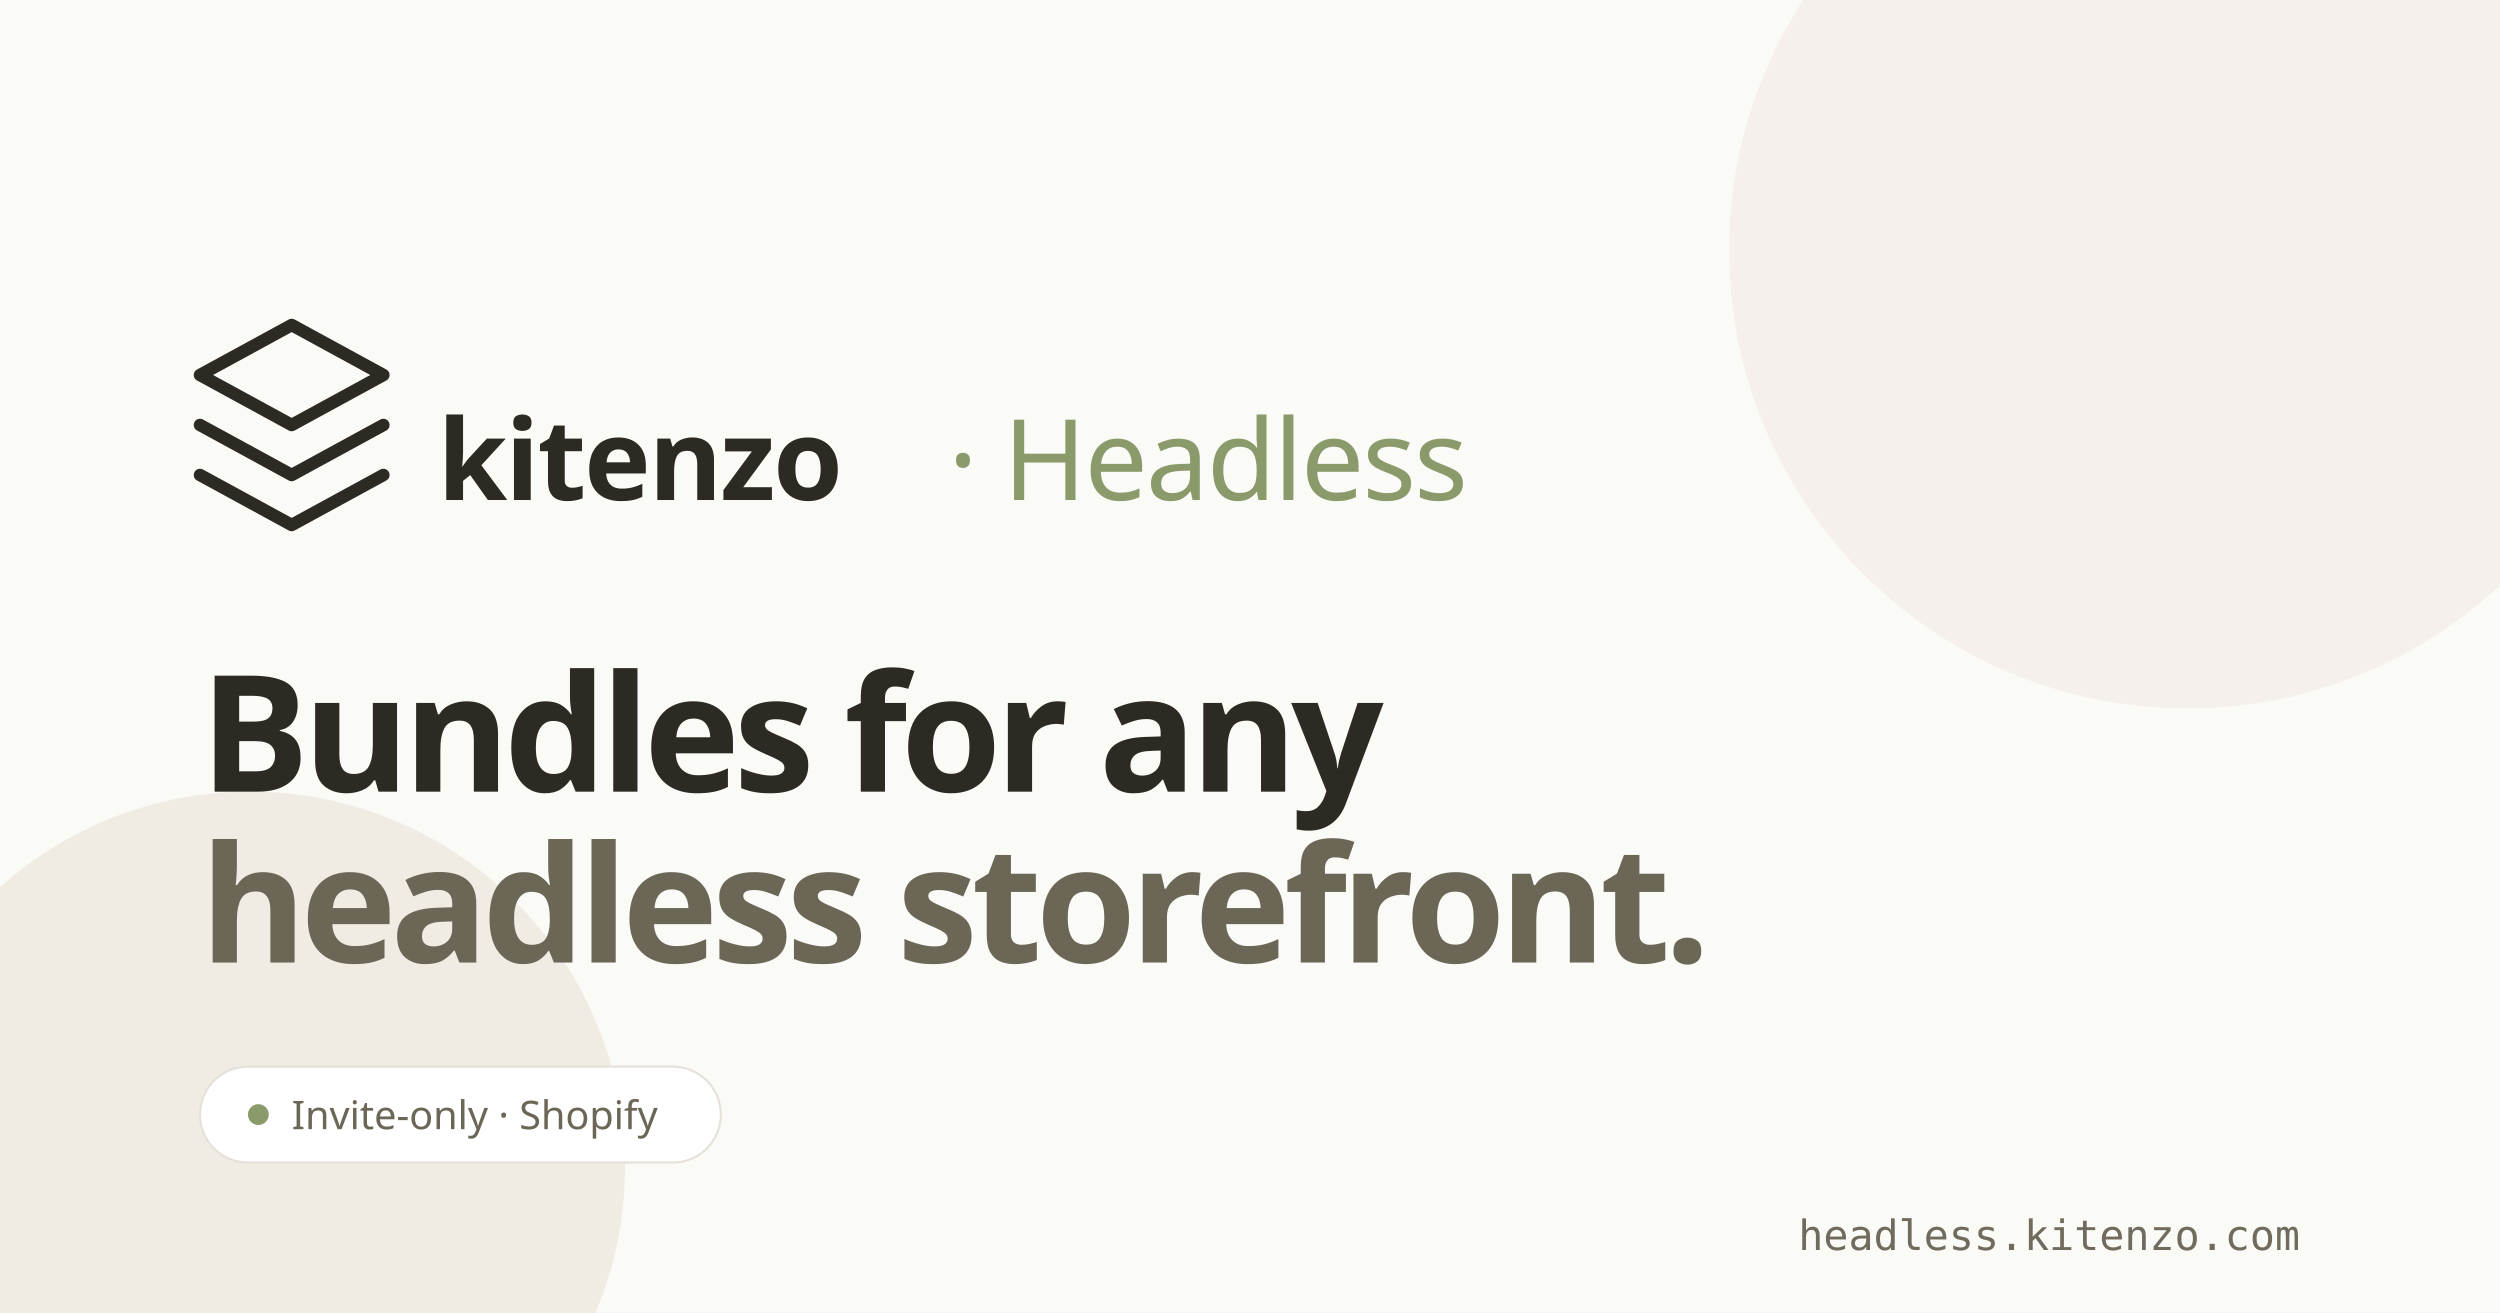
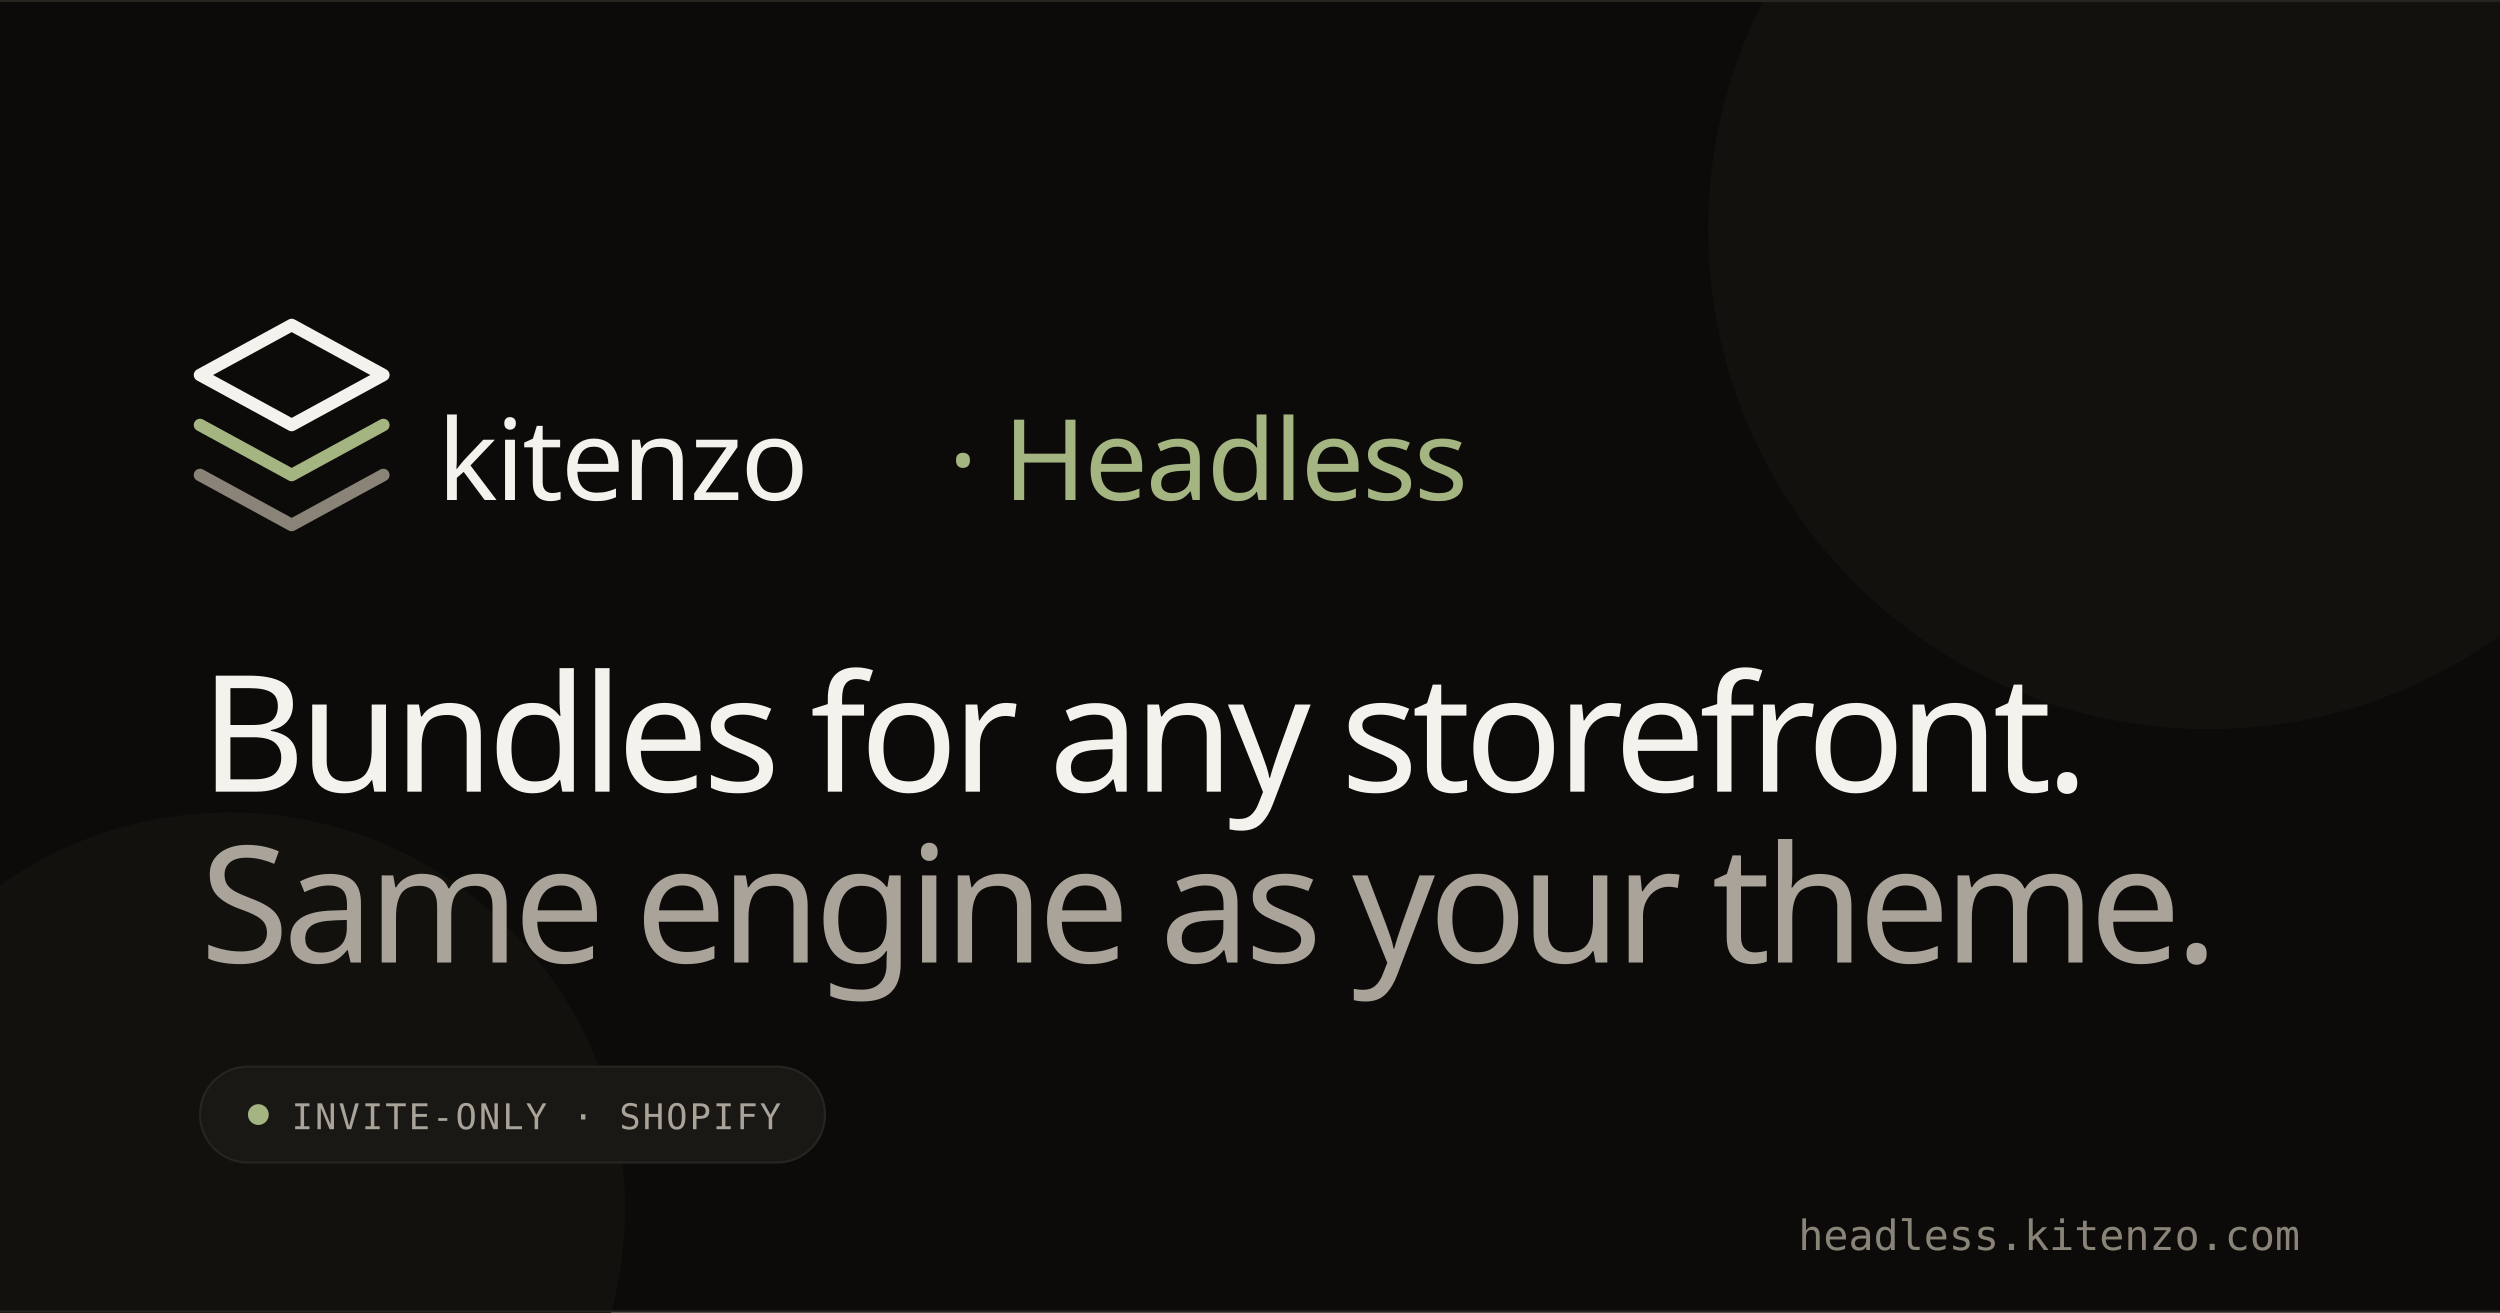
<svg xmlns="http://www.w3.org/2000/svg" width="1200" height="630" viewBox="0 0 1200 630" fill="none">
-   <rect width="1200" height="630" fill="#fafaf7" />
-   <rect x="0" y="0" width="1200" height="630" fill="#fafaf7" />
-   <circle cx="1050" cy="120" r="220" fill="#f5f0eb" />
-   <circle cx="120" cy="560" r="180" fill="#f0ebe3" />
-   <g transform="translate(96,150)" stroke="#2c2a22" stroke-width="6" stroke-linejoin="round" stroke-linecap="round" fill="none">
-     <path d="M44 6 88 30 44 54 0 30 44 6Z" />
-     <path d="M0 54 44 78 88 54" />
-     <path d="M0 78 44 102 88 78" />
+   <rect width="1200" height="630" fill="#0c0b09" />
+   <circle cx="1060" cy="110" r="240" fill="#12110e" />
+   <circle cx="110" cy="580" r="190" fill="#12110e" />
+   <rect x="0" y="0" width="1200" height="1" fill="#282520" />
+   <rect x="0" y="629" width="1200" height="1" fill="#282520" />
+   <g transform="translate(96,150)" stroke-width="6" stroke-linejoin="round" stroke-linecap="round" fill="none">
+     <path d="M44 6 88 30 44 54 0 30 44 6Z" stroke="#f4f2ed" />
+     <path d="M0 54 44 78 88 54" stroke="#a4b581" />
+     <path d="M0 78 44 102 88 78" stroke="#8a8478" />
  </g>
-   <text x="210" y="240" font-family="Switzer, sans-serif" font-size="54" font-weight="600" letter-spacing="-1" fill="#2c2a22">kitenzo</text>
-   <text x="455" y="240" font-family="Switzer, sans-serif" font-size="54" font-weight="500" letter-spacing="-1" fill="#8b9a6b"> · Headless</text>
-   <text x="96" y="380" font-family="Switzer, sans-serif" font-size="78" font-weight="700" letter-spacing="-3" fill="#2c2a22">Bundles for any</text>
-   <text x="96" y="462" font-family="Switzer, sans-serif" font-size="78" font-weight="700" letter-spacing="-3" fill="#6b6656">headless storefront.</text>
+   <text x="210" y="240" font-family="Switzer, sans-serif" font-size="54" font-weight="500" letter-spacing="-1" fill="#f4f2ed">kitenzo</text>
+   <text x="455" y="240" font-family="Switzer, sans-serif" font-size="54" font-weight="500" letter-spacing="-1" fill="#a4b581"> · Headless</text>
+   <text x="96" y="380" font-family="Switzer, sans-serif" font-size="78" font-weight="500" letter-spacing="-3" fill="#f4f2ed">Bundles for any storefront.</text>
+   <text x="96" y="462" font-family="Switzer, sans-serif" font-size="78" font-weight="500" letter-spacing="-3" fill="#a9a399">Same engine as your theme.</text>
  <g transform="translate(96,512)">
-     <rect width="250" height="46" rx="23" fill="#ffffff" stroke="#e5e0d8" />
-     <circle cx="28" cy="23" r="5" fill="#8b9a6b" />
-     <text x="44" y="30" font-family="Switzer, sans-serif" font-size="19" font-weight="500" fill="#6b6656">Invite-only · Shopify</text>
+     <rect width="300" height="46" rx="23" fill="#1a1815" stroke="#282520" />
+     <circle cx="28" cy="23" r="5" fill="#a4b581" />
+     <text x="44" y="30" font-family="'Geist Mono', monospace" font-size="17" font-weight="500" letter-spacing="1" fill="#a9a399">INVITE-ONLY · SHOPIFY</text>
  </g>
-   <text x="1104" y="600" text-anchor="end" font-family="'Geist Mono', monospace" font-size="20" fill="#706b5d">headless.kitenzo.com</text>
+   <text x="1104" y="600" text-anchor="end" font-family="'Geist Mono', monospace" font-size="20" fill="#8a8478">headless.kitenzo.com</text>
</svg>
